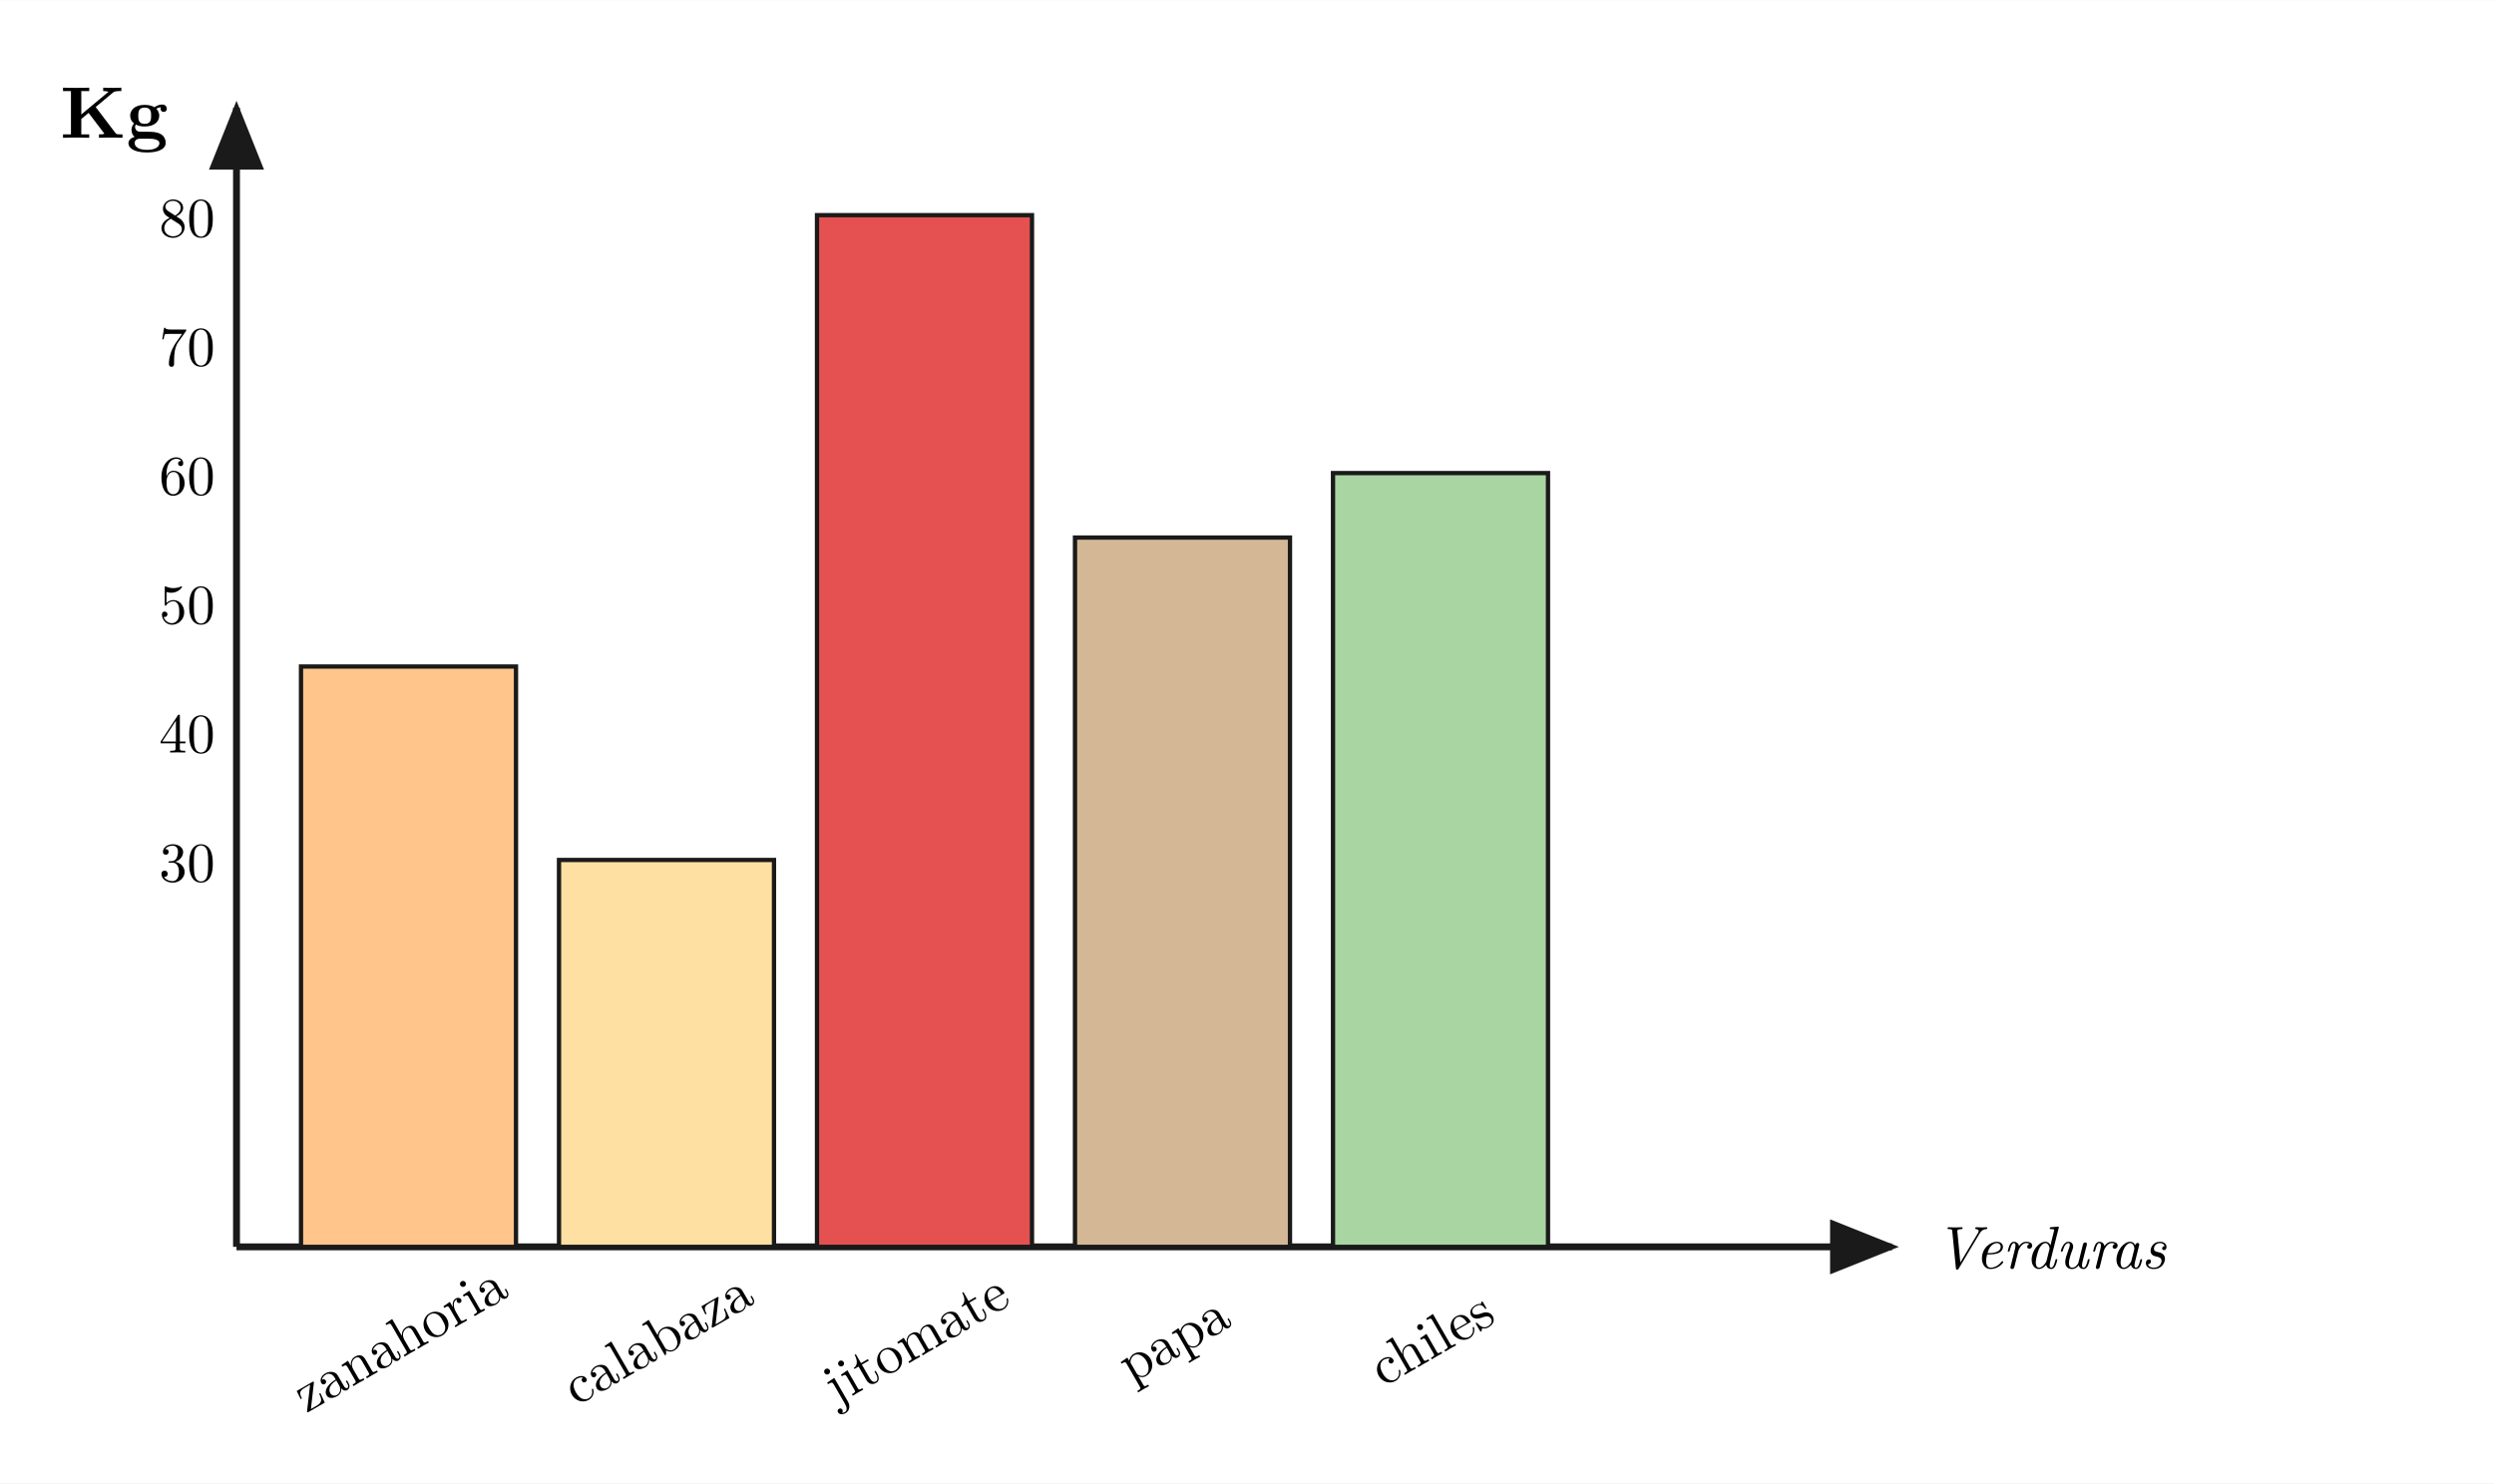
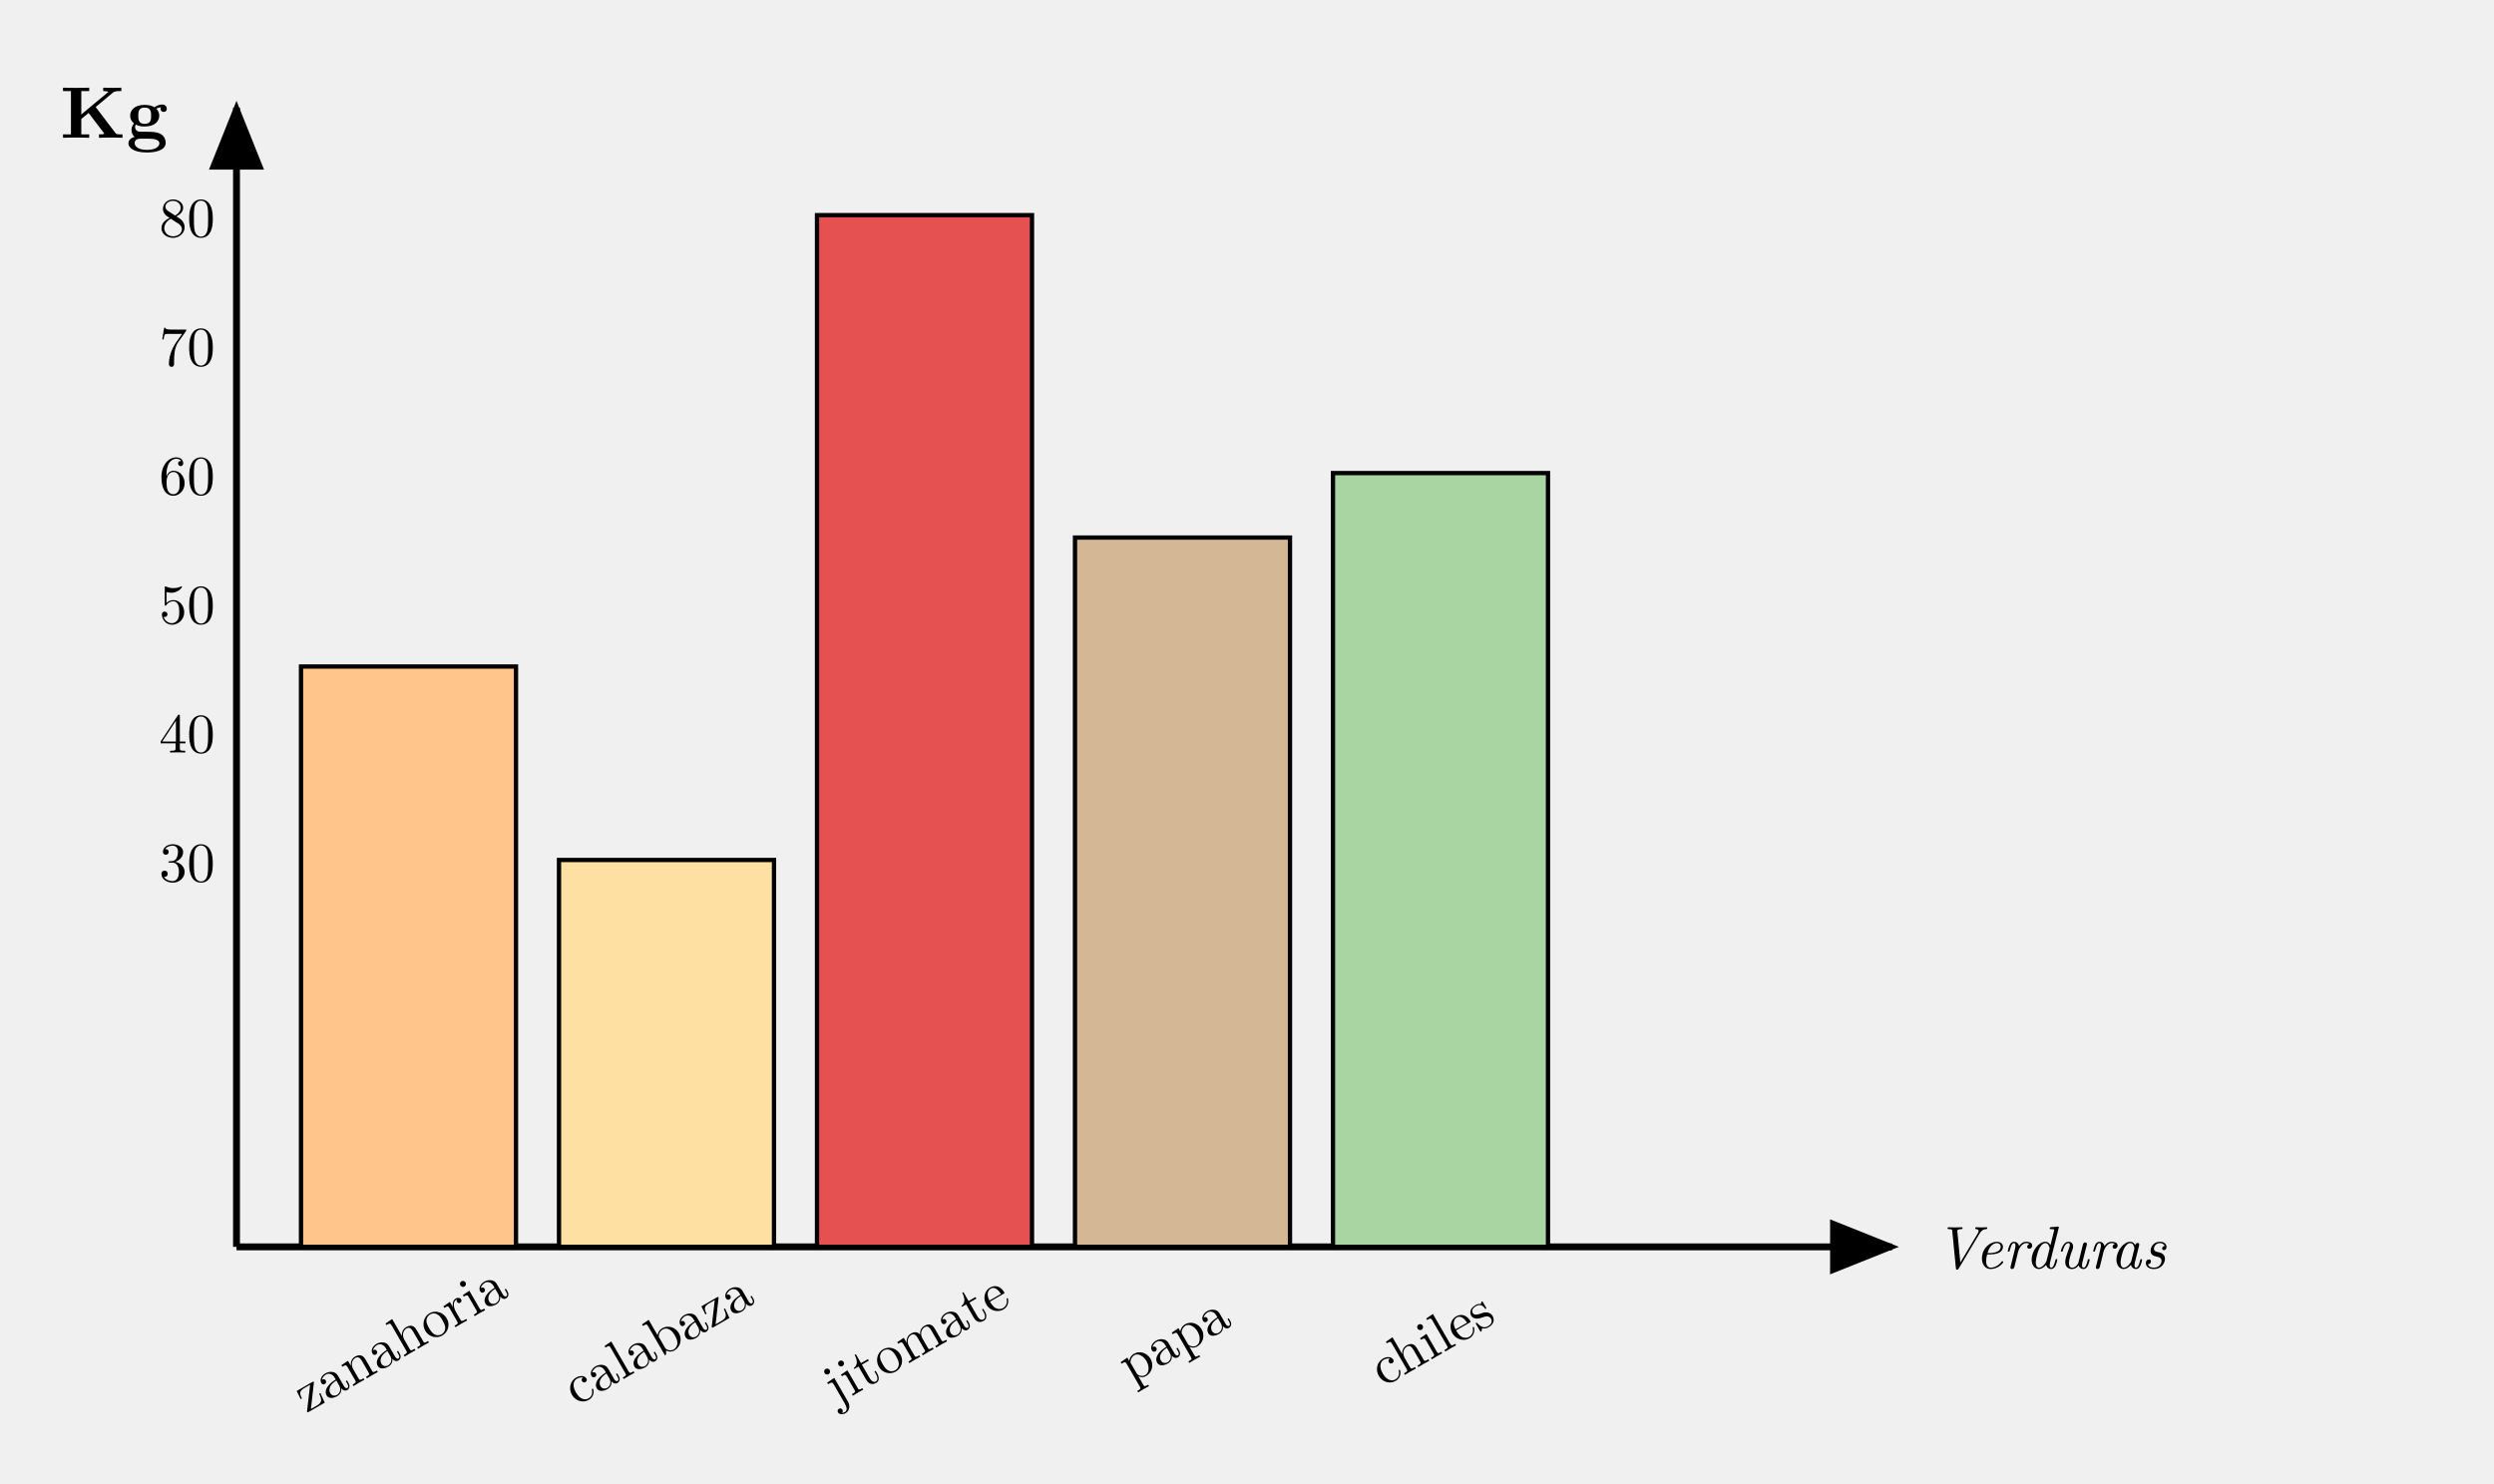
- <svg xmlns="http://www.w3.org/2000/svg" viewBox="0 0 580 345" width="600" height="357" font-family="'Latin Modern Roman', Georgia, 'Times New Roman', serif">
-   <rect width="580" height="345" fill="#ffffff" />
+ <svg xmlns="http://www.w3.org/2000/svg" fill="currentColor" viewBox="0 0 580 345" width="600" height="357" font-family="'Latin Modern Roman', Georgia, 'Times New Roman', serif">
  <defs>
    <marker id="arrowA" markerWidth="10" markerHeight="8" refX="9" refY="4" orient="auto">
-       <polygon points="0,0 10,4 0,8" fill="#1a1a1a" />
+       <polygon points="0,0 10,4 0,8" fill="currentColor" />
    </marker>
  </defs>
  <text x="14" y="32" font-size="17" font-weight="700">Kg</text>
-   <line x1="55" y1="290" x2="55" y2="25" stroke="#1a1a1a" stroke-width="1.6" marker-end="url(#arrowA)" />
-   <line x1="55" y1="290" x2="440" y2="290" stroke="#1a1a1a" stroke-width="1.6" marker-end="url(#arrowA)" />
+   <line x1="55" y1="290" x2="55" y2="25" stroke="currentColor" stroke-width="1.6" marker-end="url(#arrowA)" />
+   <line x1="55" y1="290" x2="440" y2="290" stroke="currentColor" stroke-width="1.6" marker-end="url(#arrowA)" />
  <g font-size="13">
    <text x="50" y="205" text-anchor="end">30</text>
    <text x="50" y="175" text-anchor="end">40</text>
    <text x="50" y="145" text-anchor="end">50</text>
    <text x="50" y="115" text-anchor="end">60</text>
    <text x="50" y="85" text-anchor="end">70</text>
    <text x="50" y="55" text-anchor="end">80</text>
  </g>
-   <rect x="70" y="155" width="50" height="135" fill="#FFC58A" stroke="#1a1a1a" stroke-width="1" />
-   <rect x="130" y="200" width="50" height="90" fill="#FFE0A3" stroke="#1a1a1a" stroke-width="1" />
-   <rect x="190" y="50" width="50" height="240" fill="#E55050" stroke="#1a1a1a" stroke-width="1" />
-   <rect x="250" y="125" width="50" height="165" fill="#D4B896" stroke="#1a1a1a" stroke-width="1" />
-   <rect x="310" y="110" width="50" height="180" fill="#A8D5A2" stroke="#1a1a1a" stroke-width="1" />
+   <rect x="70" y="155" width="50" height="135" fill="#FFC58A" stroke="currentColor" stroke-width="1" />
+   <rect x="130" y="200" width="50" height="90" fill="#FFE0A3" stroke="currentColor" stroke-width="1" />
+   <rect x="190" y="50" width="50" height="240" fill="#E55050" stroke="currentColor" stroke-width="1" />
+   <rect x="250" y="125" width="50" height="165" fill="#D4B896" stroke="currentColor" stroke-width="1" />
+   <rect x="310" y="110" width="50" height="180" fill="#A8D5A2" stroke="currentColor" stroke-width="1" />
  <g font-size="13">
    <text x="95" y="315" text-anchor="middle" transform="rotate(-30, 95, 315)">zanahoria</text>
    <text x="155" y="315" text-anchor="middle" transform="rotate(-30, 155, 315)">calabaza</text>
    <text x="215" y="315" text-anchor="middle" transform="rotate(-30, 215, 315)">jitomate</text>
    <text x="275" y="315" text-anchor="middle" transform="rotate(-30, 275, 315)">papa</text>
    <text x="335" y="315" text-anchor="middle" transform="rotate(-30, 335, 315)">chiles</text>
  </g>
  <text x="450" y="295" font-size="14" font-style="italic">Verduras</text>
</svg>
